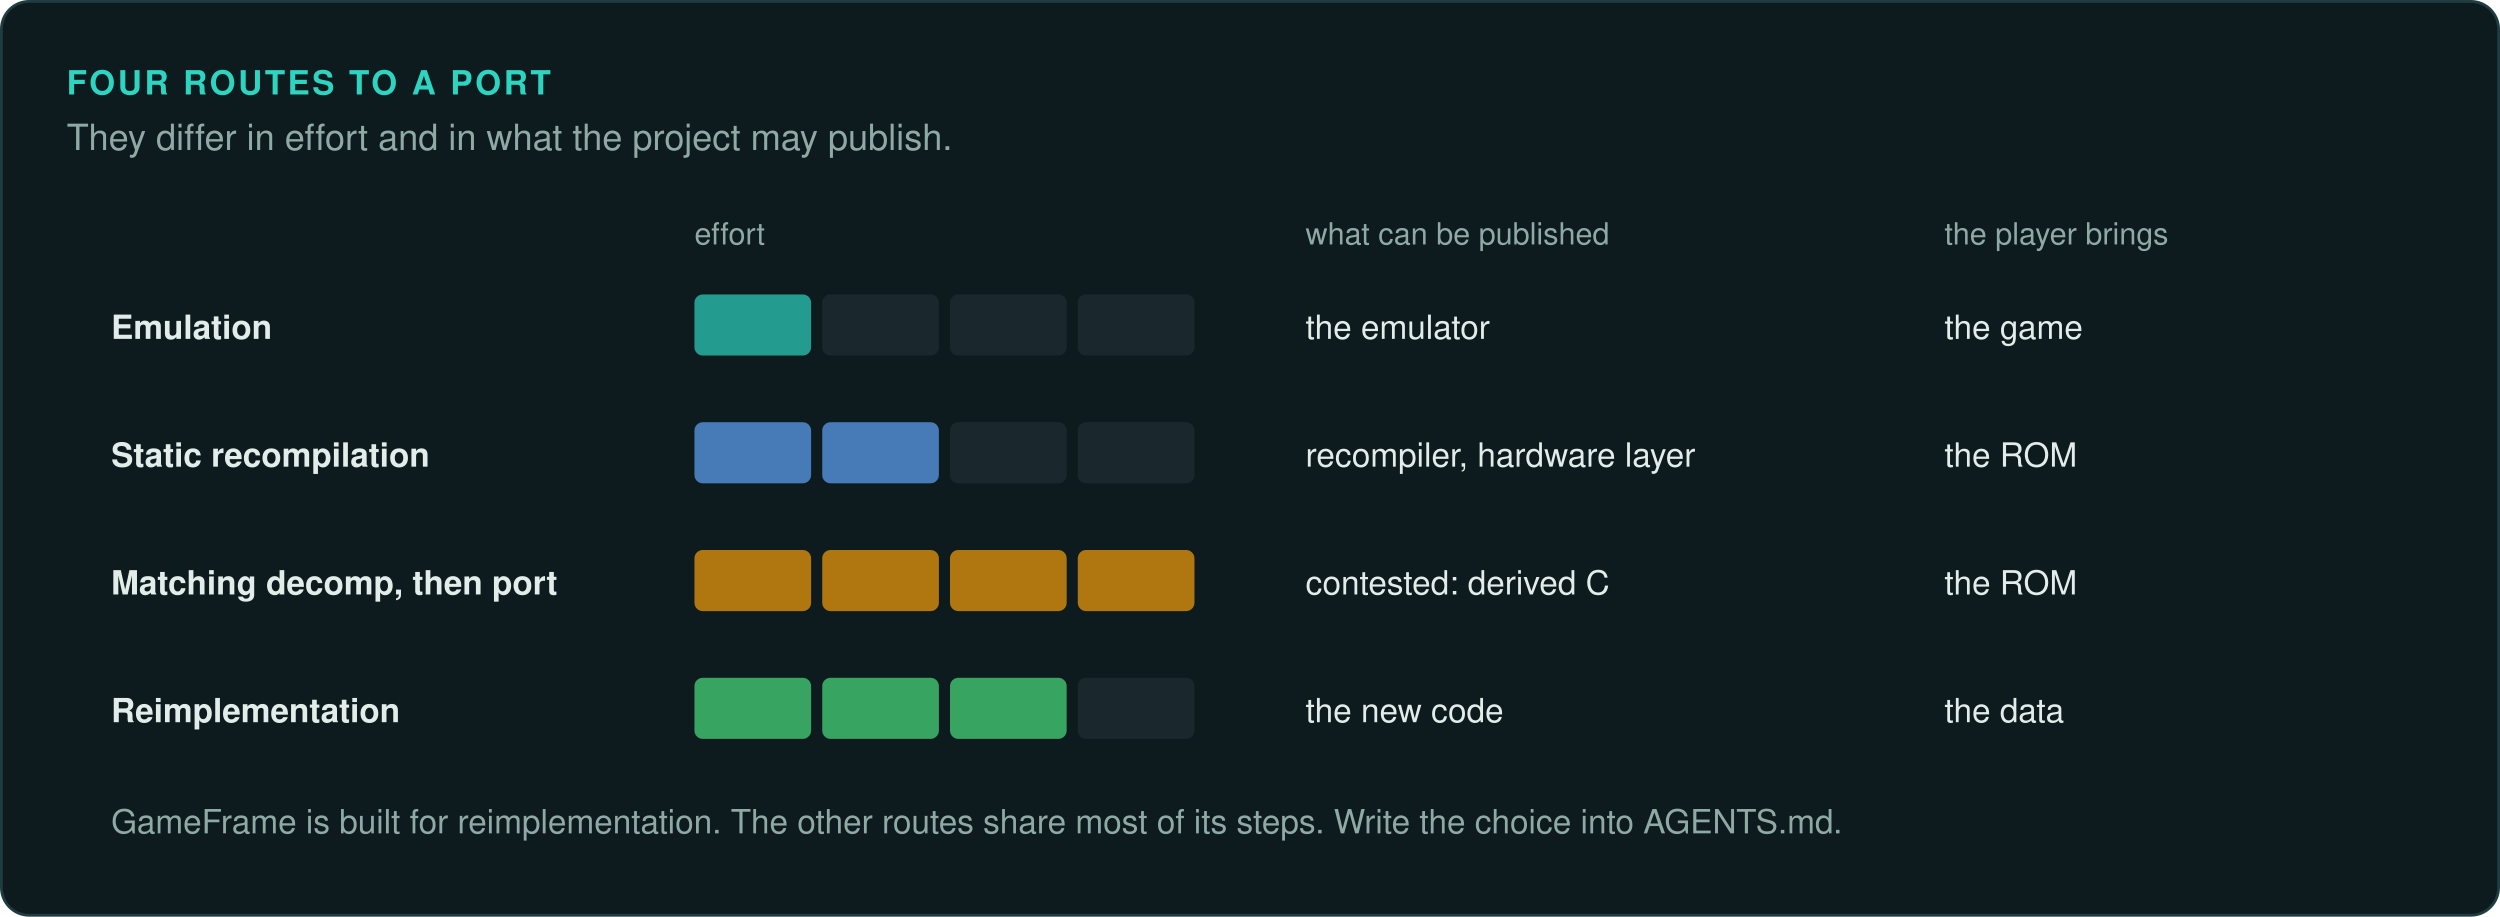
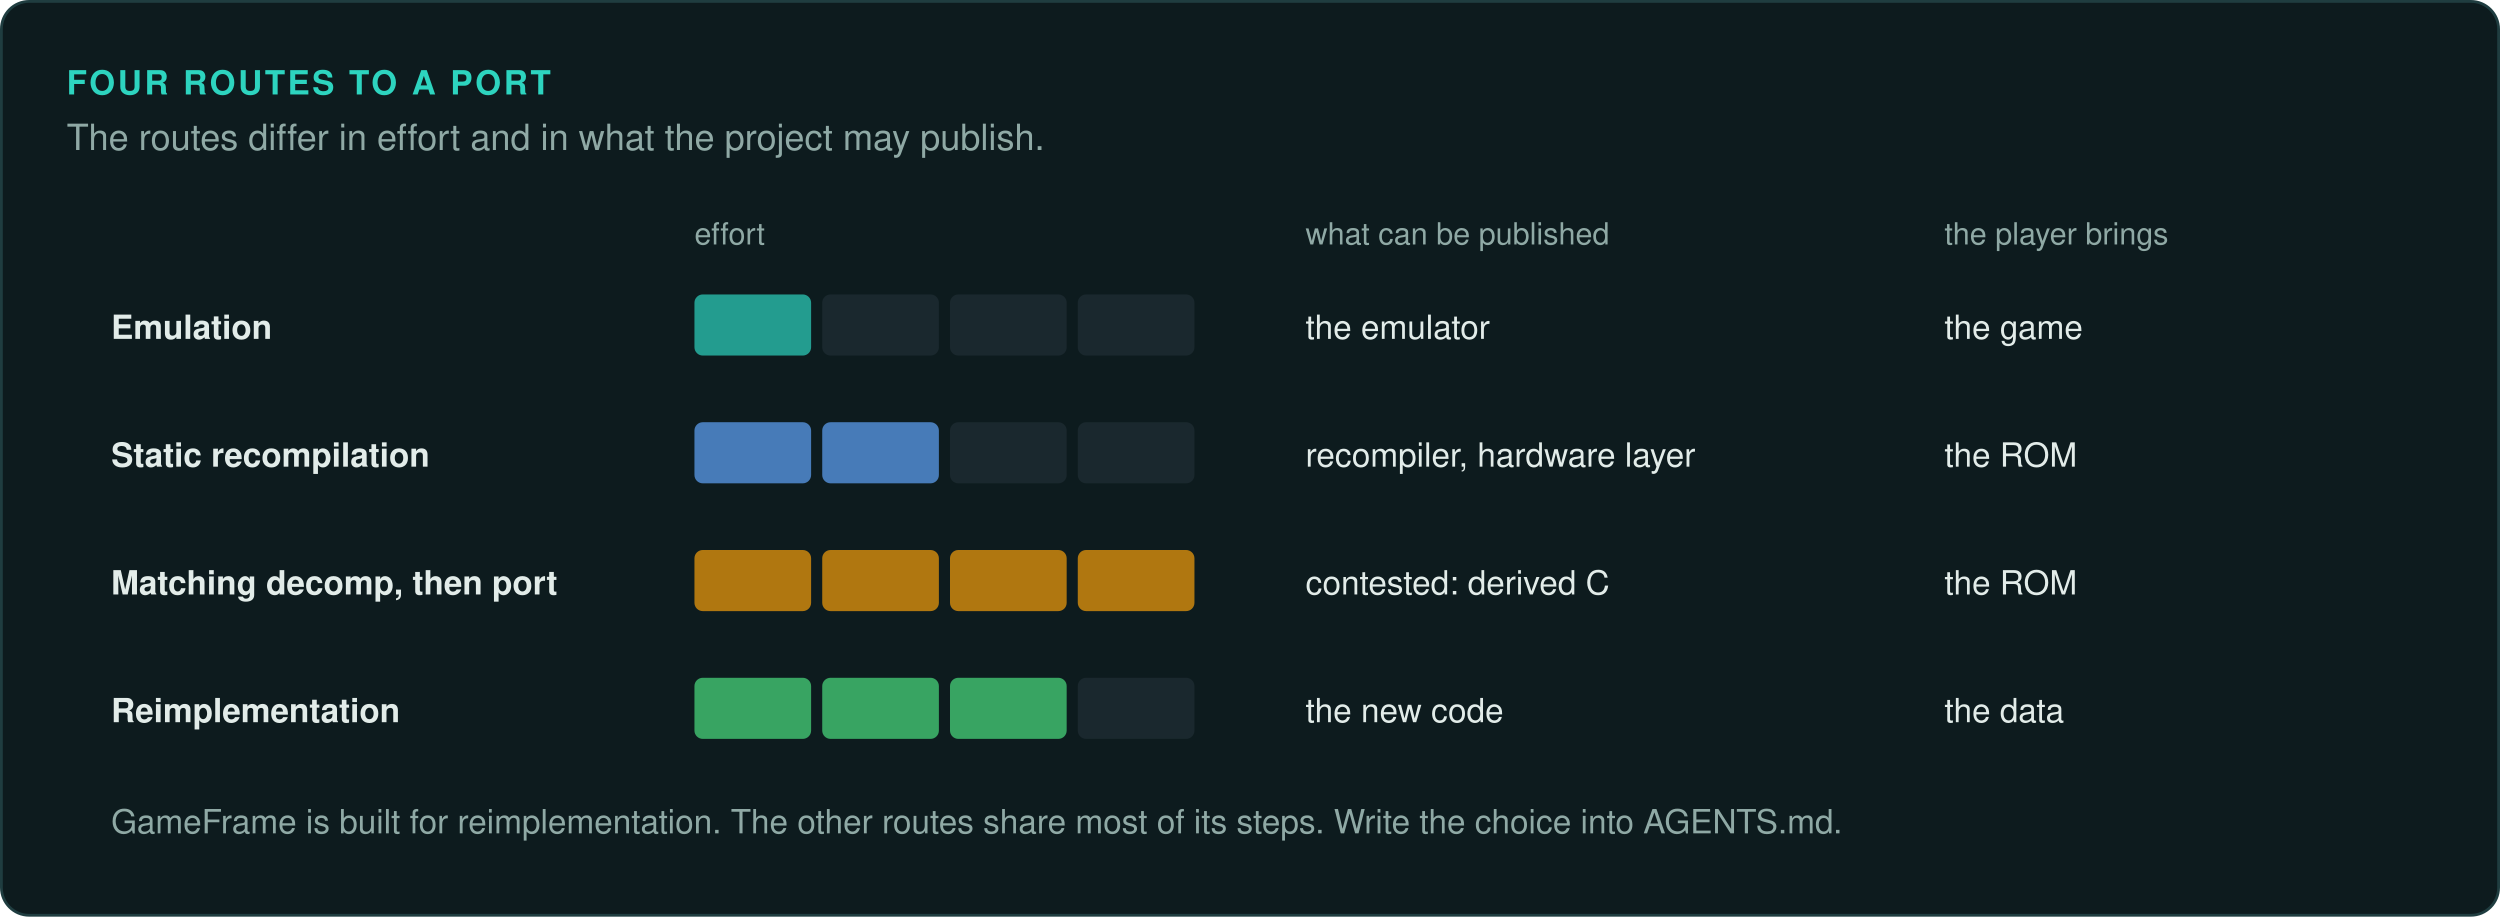
<svg xmlns="http://www.w3.org/2000/svg" width="900" height="330" viewBox="0 0 900 330" role="img" aria-label="Four routes to a port, by effort and by what can be published">
  <rect x="0.5" y="0.5" width="899" height="329" rx="10" fill="#0d1b1e" stroke="#1f3d40" />
  <defs>
    <marker id="arrow" viewBox="0 0 8 8" refX="7" refY="4" markerWidth="7" markerHeight="7" orient="auto">
      <path d="M0 0L8 4L0 8z" fill="#8fa9a5" />
    </marker>
  </defs>
  <text x="24.0" y="34.0" font-family="ui-sans-serif, -apple-system, 'Segoe UI', Helvetica, Arial, sans-serif" font-size="12" font-weight="600" fill="#2dd4bf" text-anchor="start" letter-spacing="0.08em">FOUR ROUTES TO A PORT</text>
-   <text x="24.0" y="54.0" font-family="ui-sans-serif, -apple-system, 'Segoe UI', Helvetica, Arial, sans-serif" font-size="13" font-weight="400" fill="#8fa9a5" text-anchor="start">They differ in effort and in what the project may publish.</text>
+   <text x="24.0" y="54.0" font-family="ui-sans-serif, -apple-system, 'Segoe UI', Helvetica, Arial, sans-serif" font-size="13" font-weight="400" fill="#8fa9a5" text-anchor="start">The routes differ in effort and in what the project may publish.</text>
  <text x="250.0" y="88.0" font-family="ui-sans-serif, -apple-system, 'Segoe UI', Helvetica, Arial, sans-serif" font-size="11" font-weight="400" fill="#8fa9a5" text-anchor="start">effort</text>
  <text x="470.0" y="88.0" font-family="ui-sans-serif, -apple-system, 'Segoe UI', Helvetica, Arial, sans-serif" font-size="11" font-weight="400" fill="#8fa9a5" text-anchor="start">what can be published</text>
  <text x="700.0" y="88.0" font-family="ui-sans-serif, -apple-system, 'Segoe UI', Helvetica, Arial, sans-serif" font-size="11" font-weight="400" fill="#8fa9a5" text-anchor="start">the player brings</text>
  <text x="40.0" y="122.0" font-family="ui-sans-serif, -apple-system, 'Segoe UI', Helvetica, Arial, sans-serif" font-size="12" font-weight="600" fill="#e2ece9" text-anchor="start">Emulation</text>
  <rect x="250.0" y="106.0" width="42.0" height="22.0" rx="3" fill="#2dd4bf" stroke="none" fill-opacity="0.7" />
  <rect x="296.0" y="106.0" width="42.0" height="22.0" rx="3" fill="#64748b" stroke="none" fill-opacity="0.15" />
  <rect x="342.0" y="106.0" width="42.0" height="22.0" rx="3" fill="#64748b" stroke="none" fill-opacity="0.15" />
  <rect x="388.0" y="106.0" width="42.0" height="22.0" rx="3" fill="#64748b" stroke="none" fill-opacity="0.15" />
  <text x="470.0" y="122.0" font-family="ui-sans-serif, -apple-system, 'Segoe UI', Helvetica, Arial, sans-serif" font-size="12" font-weight="400" fill="#e2ece9" text-anchor="start">the emulator</text>
  <text x="700.0" y="122.0" font-family="ui-sans-serif, -apple-system, 'Segoe UI', Helvetica, Arial, sans-serif" font-size="12" font-weight="400" fill="#e2ece9" text-anchor="start">the game</text>
  <text x="40.0" y="168.0" font-family="ui-sans-serif, -apple-system, 'Segoe UI', Helvetica, Arial, sans-serif" font-size="12" font-weight="600" fill="#e2ece9" text-anchor="start">Static recompilation</text>
  <rect x="250.0" y="152.0" width="42.0" height="22.0" rx="3" fill="#60a5fa" stroke="none" fill-opacity="0.7" />
  <rect x="296.0" y="152.0" width="42.0" height="22.0" rx="3" fill="#60a5fa" stroke="none" fill-opacity="0.7" />
  <rect x="342.0" y="152.0" width="42.0" height="22.0" rx="3" fill="#64748b" stroke="none" fill-opacity="0.15" />
  <rect x="388.0" y="152.0" width="42.0" height="22.0" rx="3" fill="#64748b" stroke="none" fill-opacity="0.15" />
  <text x="470.0" y="168.0" font-family="ui-sans-serif, -apple-system, 'Segoe UI', Helvetica, Arial, sans-serif" font-size="12" font-weight="400" fill="#e2ece9" text-anchor="start">recompiler, hardware layer</text>
  <text x="700.0" y="168.0" font-family="ui-sans-serif, -apple-system, 'Segoe UI', Helvetica, Arial, sans-serif" font-size="12" font-weight="400" fill="#e2ece9" text-anchor="start">the ROM</text>
  <text x="40.0" y="214.0" font-family="ui-sans-serif, -apple-system, 'Segoe UI', Helvetica, Arial, sans-serif" font-size="12" font-weight="600" fill="#e2ece9" text-anchor="start">Matching decomp, then port</text>
  <rect x="250.0" y="198.0" width="42.0" height="22.0" rx="3" fill="#f59e0b" stroke="none" fill-opacity="0.7" />
  <rect x="296.0" y="198.0" width="42.0" height="22.0" rx="3" fill="#f59e0b" stroke="none" fill-opacity="0.7" />
  <rect x="342.0" y="198.0" width="42.0" height="22.0" rx="3" fill="#f59e0b" stroke="none" fill-opacity="0.7" />
  <rect x="388.0" y="198.0" width="42.0" height="22.0" rx="3" fill="#f59e0b" stroke="none" fill-opacity="0.7" />
  <text x="470.0" y="214.0" font-family="ui-sans-serif, -apple-system, 'Segoe UI', Helvetica, Arial, sans-serif" font-size="12" font-weight="400" fill="#e2ece9" text-anchor="start">contested: derived C</text>
  <text x="700.0" y="214.0" font-family="ui-sans-serif, -apple-system, 'Segoe UI', Helvetica, Arial, sans-serif" font-size="12" font-weight="400" fill="#e2ece9" text-anchor="start">the ROM</text>
  <text x="40.0" y="260.0" font-family="ui-sans-serif, -apple-system, 'Segoe UI', Helvetica, Arial, sans-serif" font-size="12" font-weight="600" fill="#e2ece9" text-anchor="start">Reimplementation</text>
  <rect x="250.0" y="244.0" width="42.0" height="22.0" rx="3" fill="#4ade80" stroke="none" fill-opacity="0.7" />
  <rect x="296.0" y="244.0" width="42.0" height="22.0" rx="3" fill="#4ade80" stroke="none" fill-opacity="0.7" />
  <rect x="342.0" y="244.0" width="42.0" height="22.0" rx="3" fill="#4ade80" stroke="none" fill-opacity="0.7" />
  <rect x="388.0" y="244.0" width="42.0" height="22.0" rx="3" fill="#64748b" stroke="none" fill-opacity="0.15" />
  <text x="470.0" y="260.0" font-family="ui-sans-serif, -apple-system, 'Segoe UI', Helvetica, Arial, sans-serif" font-size="12" font-weight="400" fill="#e2ece9" text-anchor="start">the new code</text>
  <text x="700.0" y="260.0" font-family="ui-sans-serif, -apple-system, 'Segoe UI', Helvetica, Arial, sans-serif" font-size="12" font-weight="400" fill="#e2ece9" text-anchor="start">the data</text>
  <text x="40.0" y="300.0" font-family="ui-sans-serif, -apple-system, 'Segoe UI', Helvetica, Arial, sans-serif" font-size="12" font-weight="400" fill="#8fa9a5" text-anchor="start">GameFrame is built for reimplementation. The other routes share most of its steps. Write the choice into AGENTS.md.</text>
</svg>
